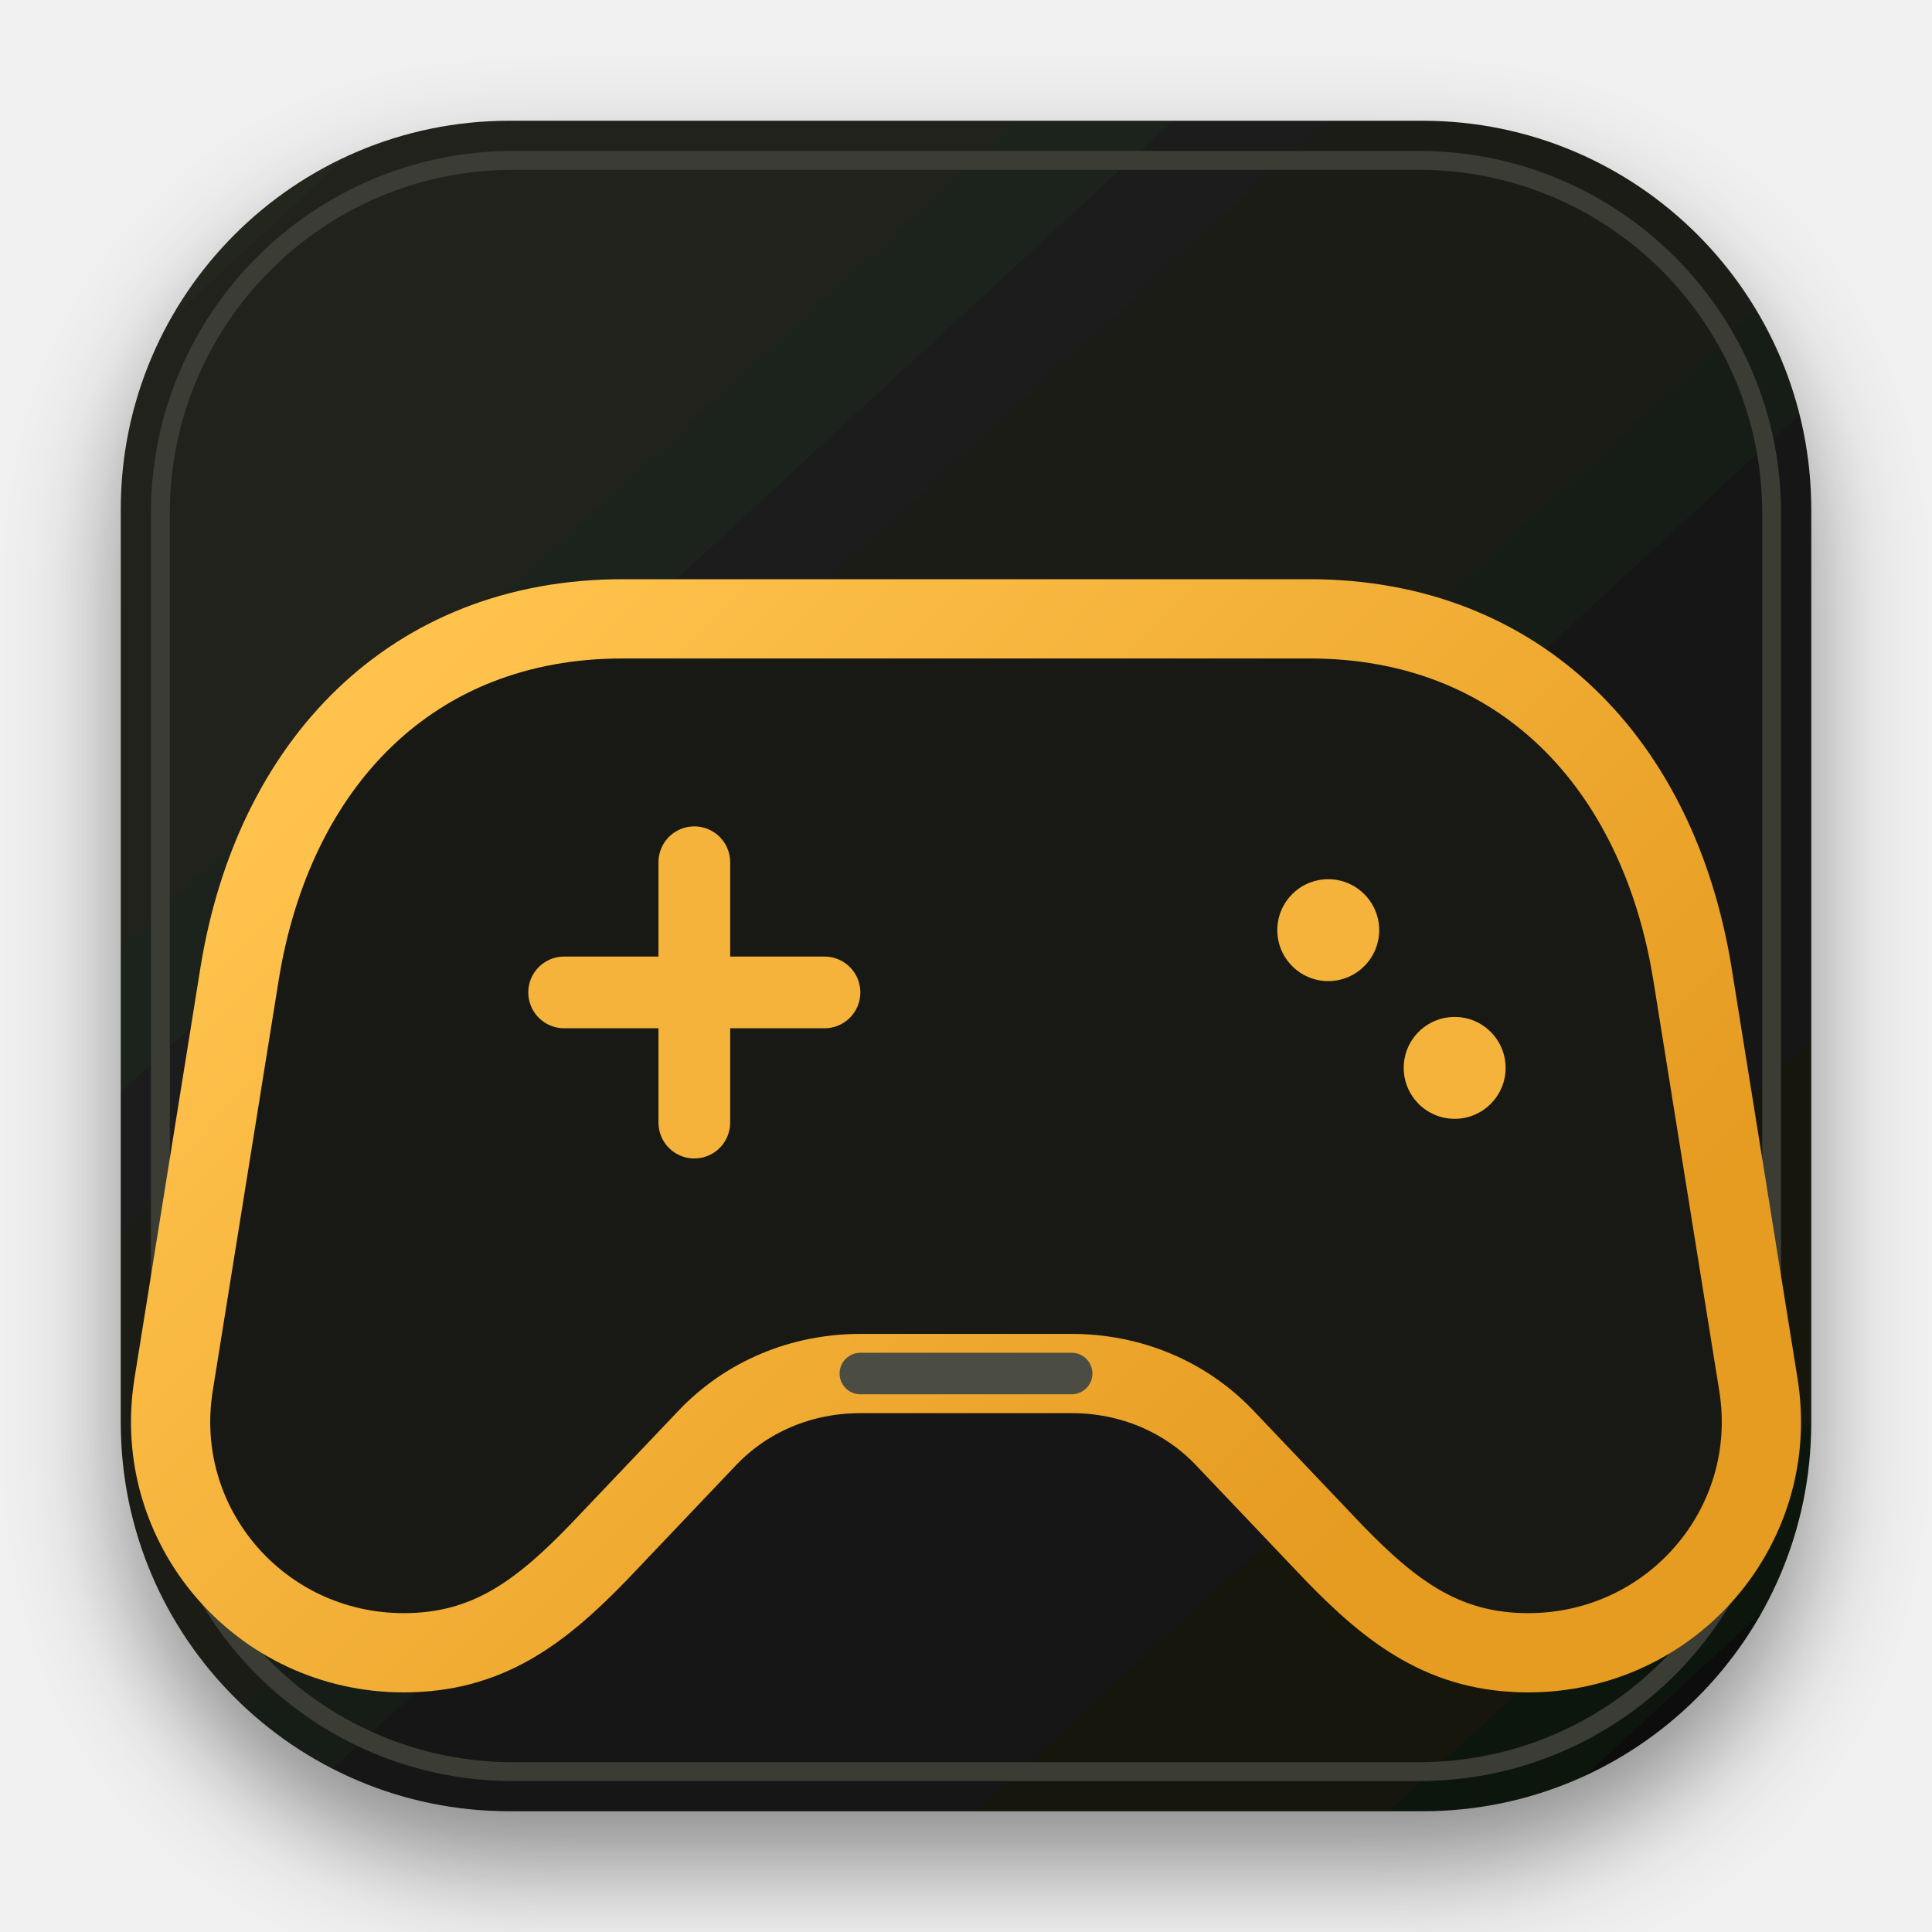
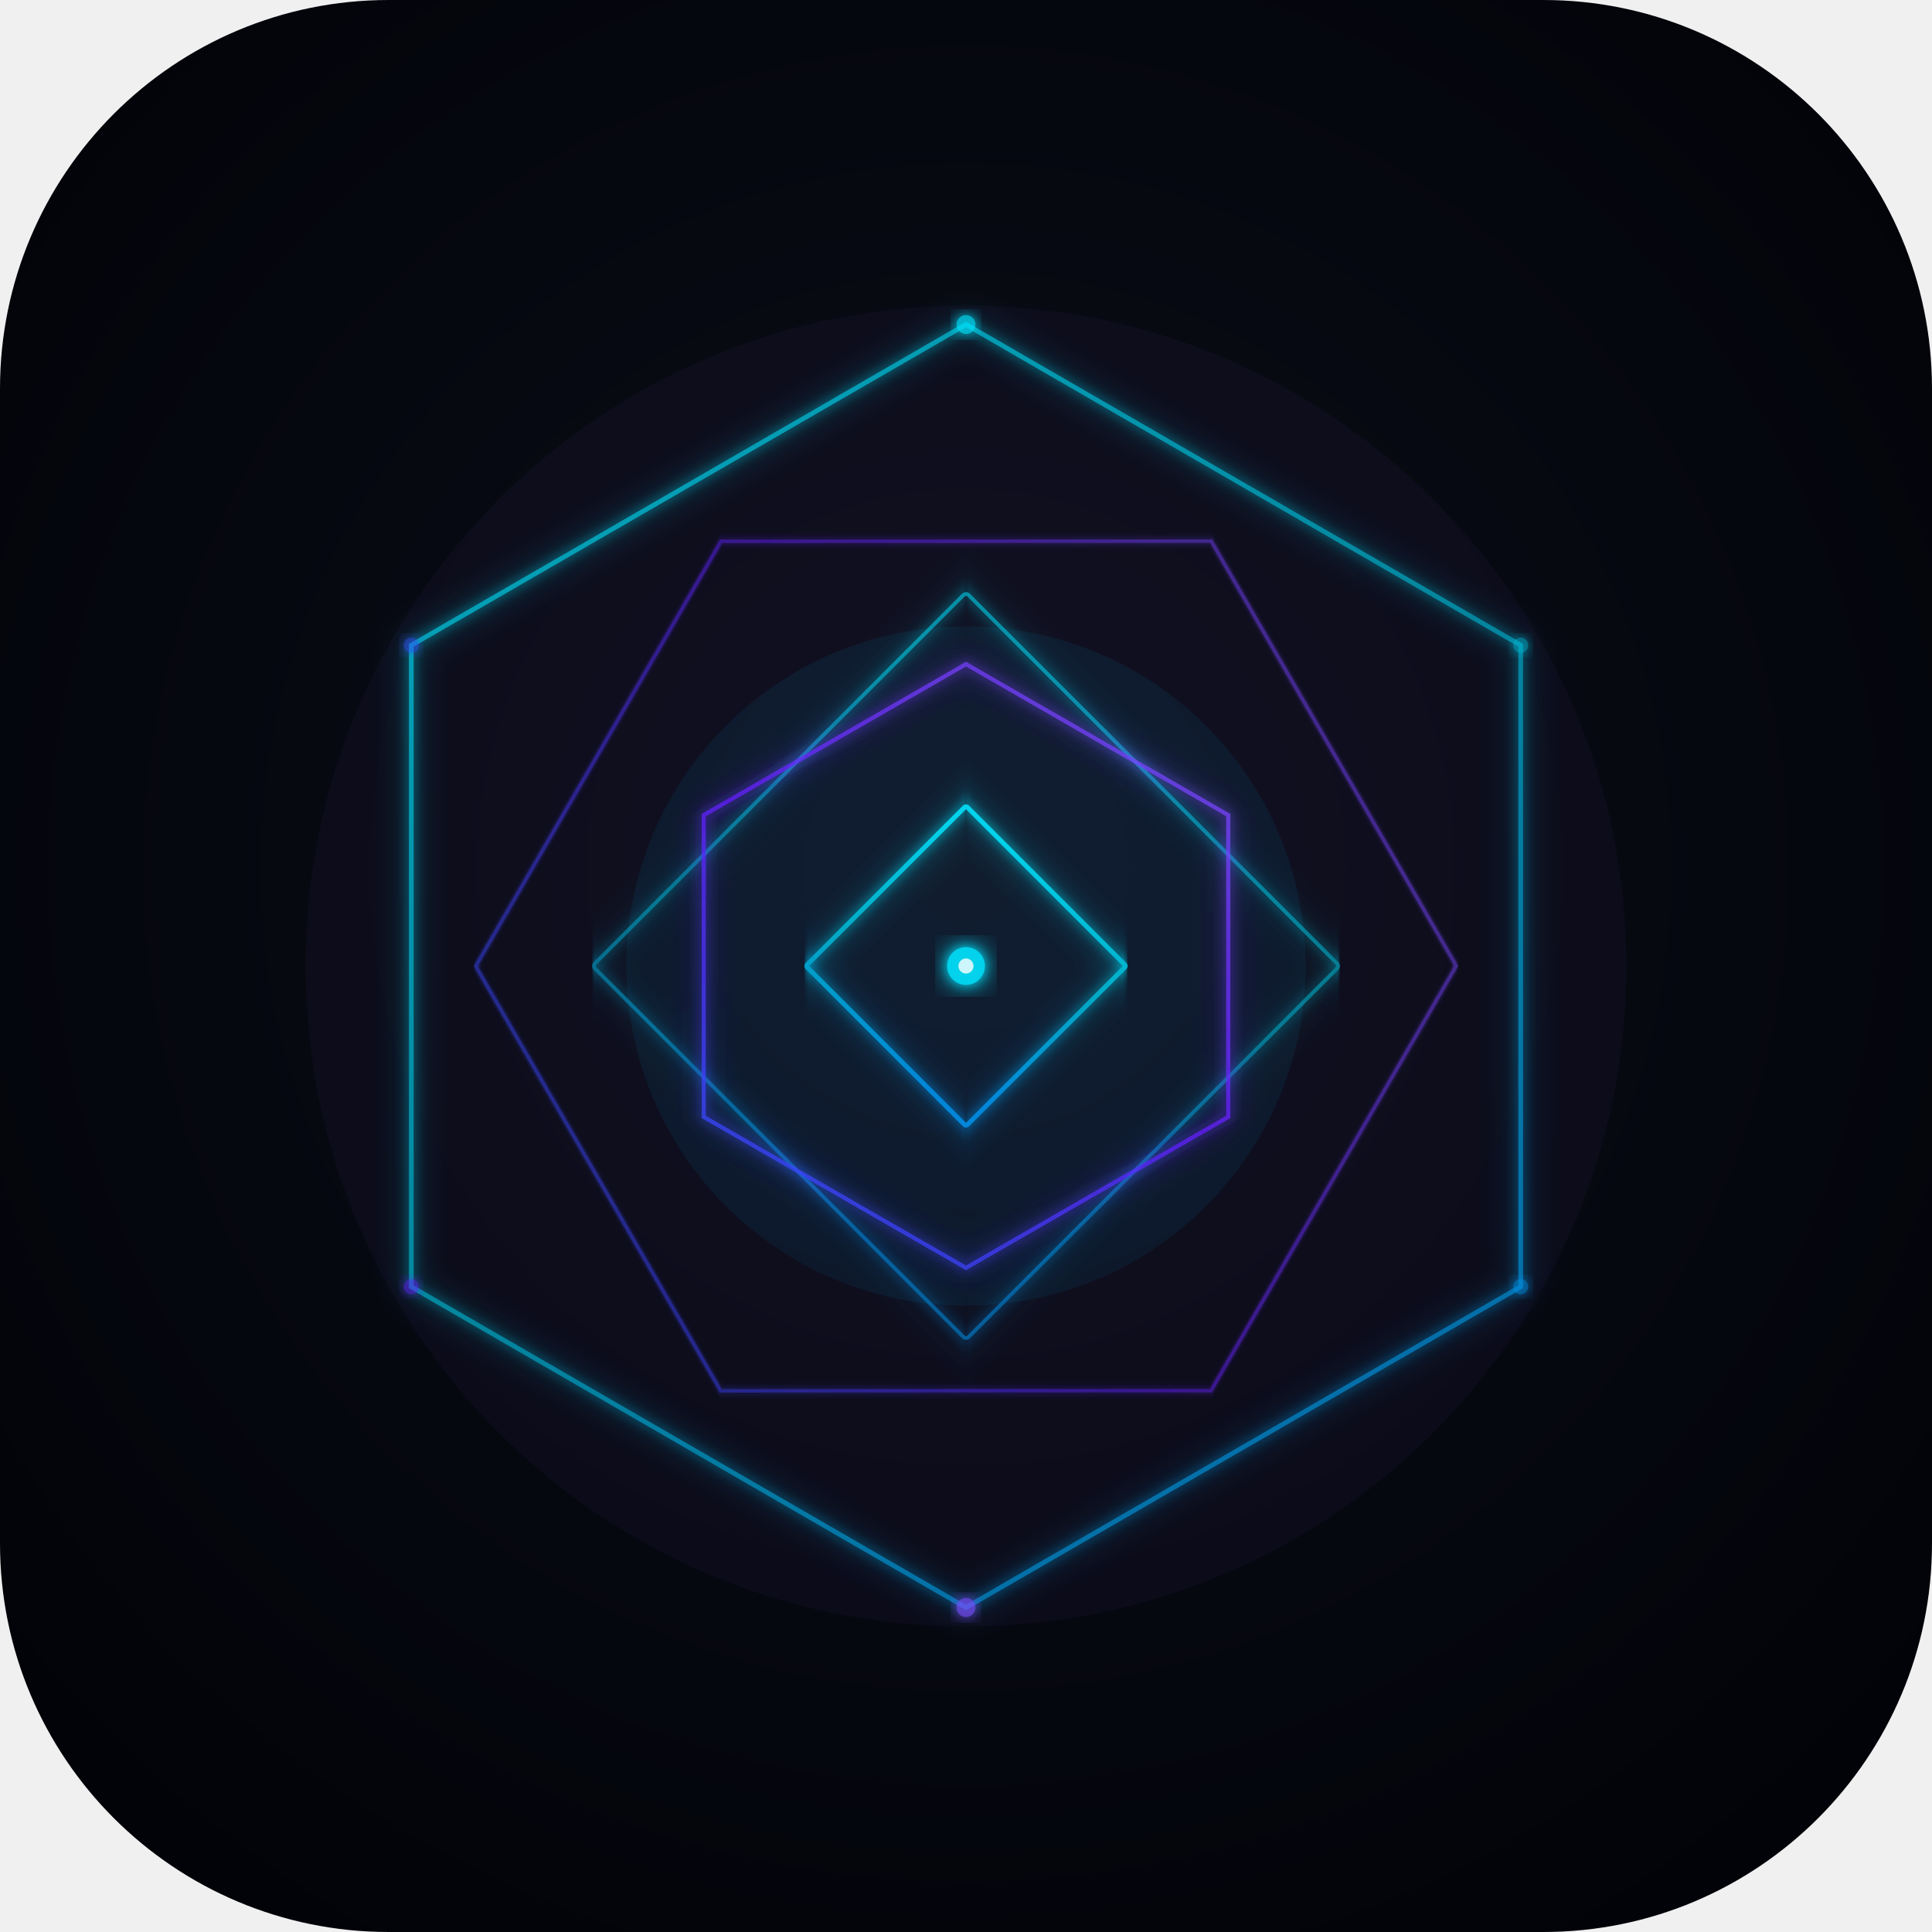
<svg xmlns="http://www.w3.org/2000/svg" viewBox="0 0 1024 1024">
  <defs>
-     <linearGradient id="surface" x1="128" y1="96" x2="896" y2="928" gradientUnits="userSpaceOnUse">
-       <stop stop-color="#24251f" />
-       <stop offset="1" stop-color="#10110e" />
+     <radialGradient id="bgGrad" cx="50%" cy="45%" r="65%">
+       <stop offset="0%" stop-color="#0d0f1a" />
+       <stop offset="60%" stop-color="#060810" />
+       <stop offset="100%" stop-color="#020308" />
+     </radialGradient>
+     <linearGradient id="cyanGrad" x1="20%" y1="0%" x2="80%" y2="100%">
+       <stop offset="0%" stop-color="#00e5ff" />
+       <stop offset="50%" stop-color="#00b8d4" />
+       <stop offset="100%" stop-color="#0091ea" />
    </linearGradient>
-     <linearGradient id="amber" x1="288" y1="284" x2="770" y2="764" gradientUnits="userSpaceOnUse">
-       <stop stop-color="#ffc34d" />
-       <stop offset="1" stop-color="#e69b21" />
+     <linearGradient id="indigoGrad" x1="80%" y1="0%" x2="20%" y2="100%">
+       <stop offset="0%" stop-color="#7c4dff" />
+       <stop offset="50%" stop-color="#651fff" />
+       <stop offset="100%" stop-color="#304ffe" />
    </linearGradient>
-     <filter id="shadow" x="-20%" y="-20%" width="140%" height="160%">
-       <feDropShadow dx="0" dy="28" stdDeviation="28" flood-color="#000000" flood-opacity="0.42" />
+     <filter id="glow" x="-30%" y="-30%" width="160%" height="160%">
+       <feGaussianBlur in="SourceGraphic" stdDeviation="3" result="blur1" />
+       <feGaussianBlur in="SourceGraphic" stdDeviation="8" result="blur2" />
+       <feMerge>
+         <feMergeNode in="blur2" />
+         <feMergeNode in="blur1" />
+         <feMergeNode in="SourceGraphic" />
+       </feMerge>
+     </filter>
+     <filter id="softGlow" x="-20%" y="-20%" width="140%" height="140%">
+       <feGaussianBlur in="SourceGraphic" stdDeviation="1.5" result="blur" />
+       <feMerge>
+         <feMergeNode in="blur" />
+         <feMergeNode in="SourceGraphic" />
+       </feMerge>
    </filter>
  </defs>
-   <rect x="64" y="64" width="896" height="896" rx="206" fill="url(#surface)" filter="url(#shadow)" />
-   <rect x="85" y="85" width="854" height="854" rx="187" fill="none" stroke="#3b3d34" stroke-width="10" />
-   <path d="M694 328H330c-112 0-185 77-203 188l-35 218c-12 75 46 142 122 142 44 0 72-21 103-53l58-61c21-22 50-34 81-34h112c31 0 60 12 81 34l58 61c31 32 59 53 103 53 76 0 134-67 122-142l-35-218c-18-111-91-188-203-188Z" fill="#181914" stroke="url(#amber)" stroke-width="42" stroke-linejoin="round" />
-   <path d="M299 526h138M368 457v138" stroke="#f5b33b" stroke-width="38" stroke-linecap="round" />
-   <circle cx="704" cy="493" r="27" fill="#f5b33b" />
-   <circle cx="771" cy="566" r="27" fill="#f5b33b" />
-   <path d="M456 728h112" stroke="#4b4d42" stroke-width="22" stroke-linecap="round" />
+   <rect width="1024" height="1024" rx="206" fill="url(#bgGrad)" />
+   <circle cx="512" cy="512" r="180" fill="#00e5ff" opacity="0.06" />
+   <circle cx="512" cy="512" r="350" fill="#7c4dff" opacity="0.04" />
+   <polygon points="512,172 806,342 806,682 512,852 218,682 218,342" fill="none" stroke="url(#cyanGrad)" stroke-width="2.5" filter="url(#glow)" opacity="0.7" />
+   <polygon points="512,252 737,382 737,642 512,772 287,642 287,382" fill="none" stroke="url(#indigoGrad)" stroke-width="1.8" filter="url(#softGlow)" opacity="0.5" transform="rotate(30 512 512)" />
+   <rect x="372" y="372" width="280" height="280" rx="2" fill="none" stroke="url(#cyanGrad)" stroke-width="2" filter="url(#glow)" opacity="0.6" transform="rotate(45 512 512)" />
+   <polygon points="512,352 651,432 651,592 512,672 373,592 373,432" fill="none" stroke="url(#indigoGrad)" stroke-width="2.2" filter="url(#glow)" opacity="0.8" />
+   <rect x="452" y="452" width="120" height="120" rx="1" fill="none" stroke="url(#cyanGrad)" stroke-width="2.5" filter="url(#glow)" opacity="0.9" transform="rotate(45 512 512)" />
+   <circle cx="512" cy="512" r="10" fill="#00e5ff" filter="url(#glow)" opacity="0.9" />
+   <circle cx="512" cy="512" r="4" fill="#fff" opacity="0.8" />
+   <circle cx="512" cy="172" r="5" fill="#00e5ff" filter="url(#glow)" opacity="0.7" />
+   <circle cx="806" cy="342" r="4" fill="#00b8d4" filter="url(#glow)" opacity="0.5" />
+   <circle cx="806" cy="682" r="4" fill="#0091ea" filter="url(#glow)" opacity="0.5" />
+   <circle cx="512" cy="852" r="5" fill="#7c4dff" filter="url(#glow)" opacity="0.7" />
+   <circle cx="218" cy="682" r="4" fill="#651fff" filter="url(#glow)" opacity="0.5" />
+   <circle cx="218" cy="342" r="4" fill="#304ffe" filter="url(#glow)" opacity="0.5" />
+   <line x1="172" y1="232" x2="172" y2="312" stroke="#00e5ff" stroke-width="1.5" filter="url(#softGlow)" opacity="0.35" />
+   <line x1="852" y1="232" x2="852" y2="312" stroke="#7c4dff" stroke-width="1.5" filter="url(#softGlow)" opacity="0.35" />
+   <line x1="172" y1="792" x2="172" y2="712" stroke="#7c4dff" stroke-width="1.5" filter="url(#softGlow)" opacity="0.35" />
+   <line x1="852" y1="792" x2="852" y2="712" stroke="#00e5ff" stroke-width="1.5" filter="url(#softGlow)" opacity="0.35" />
</svg>
